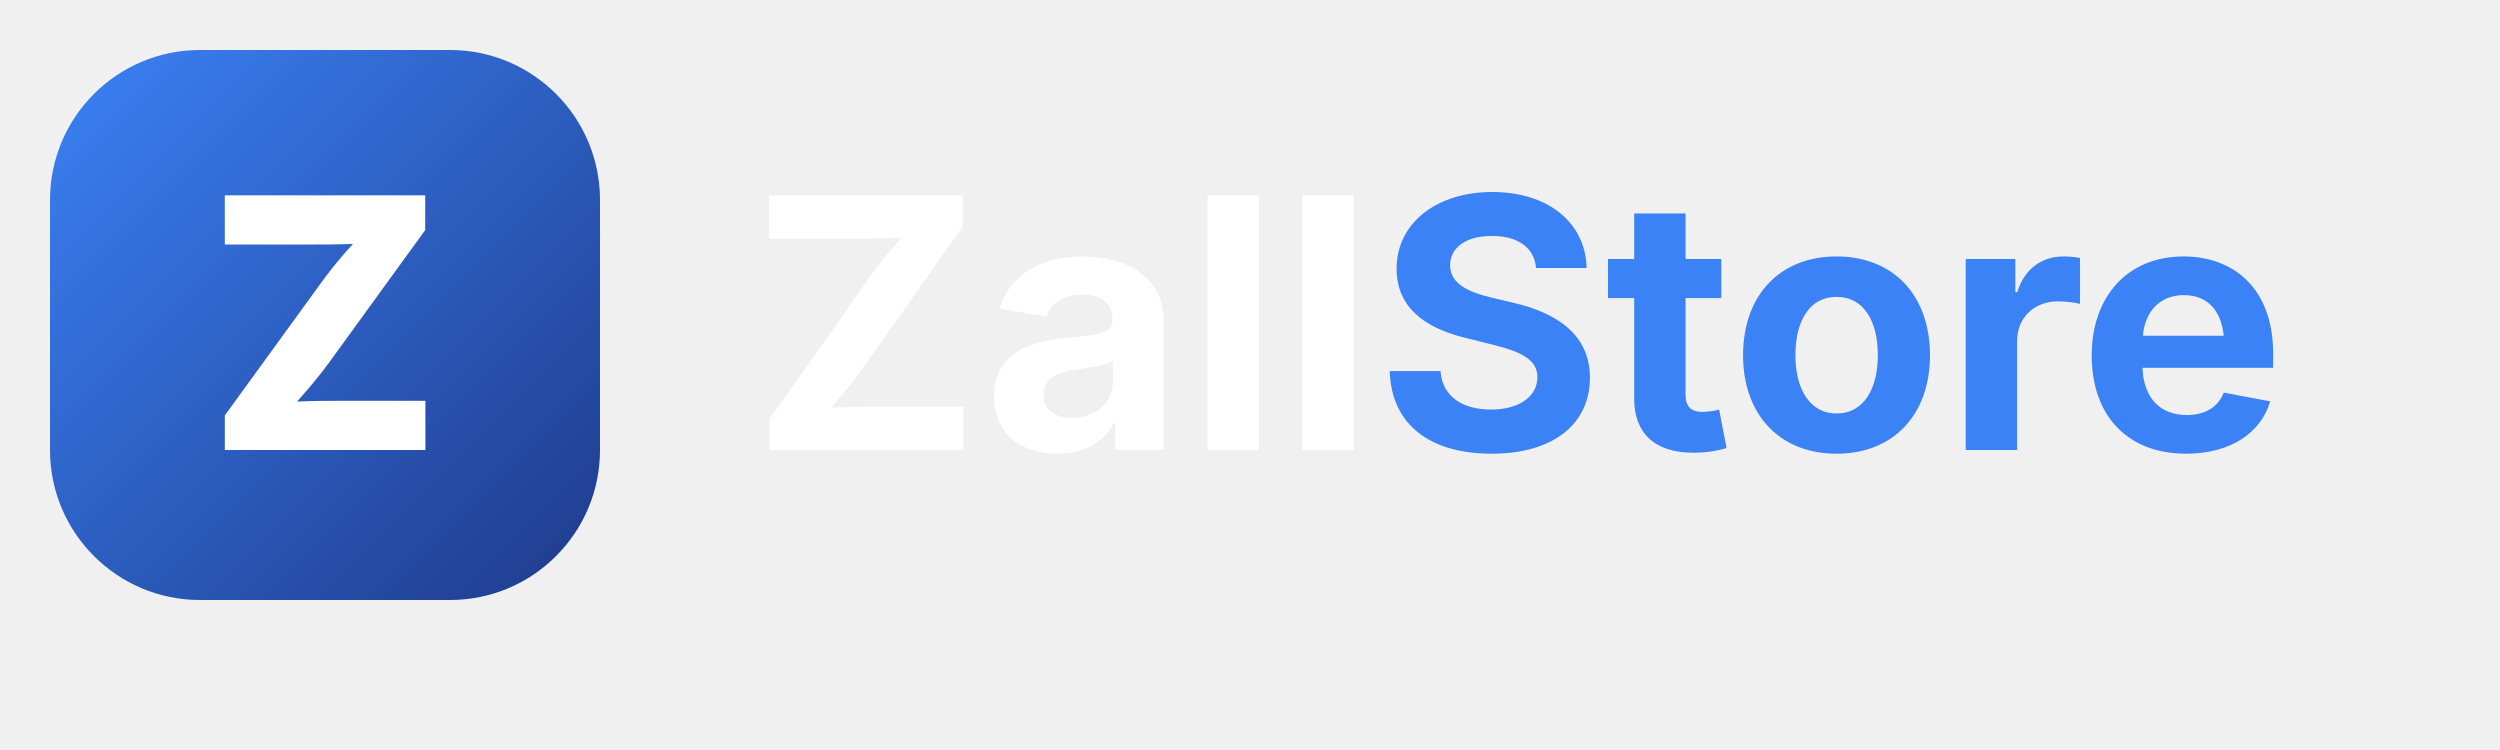
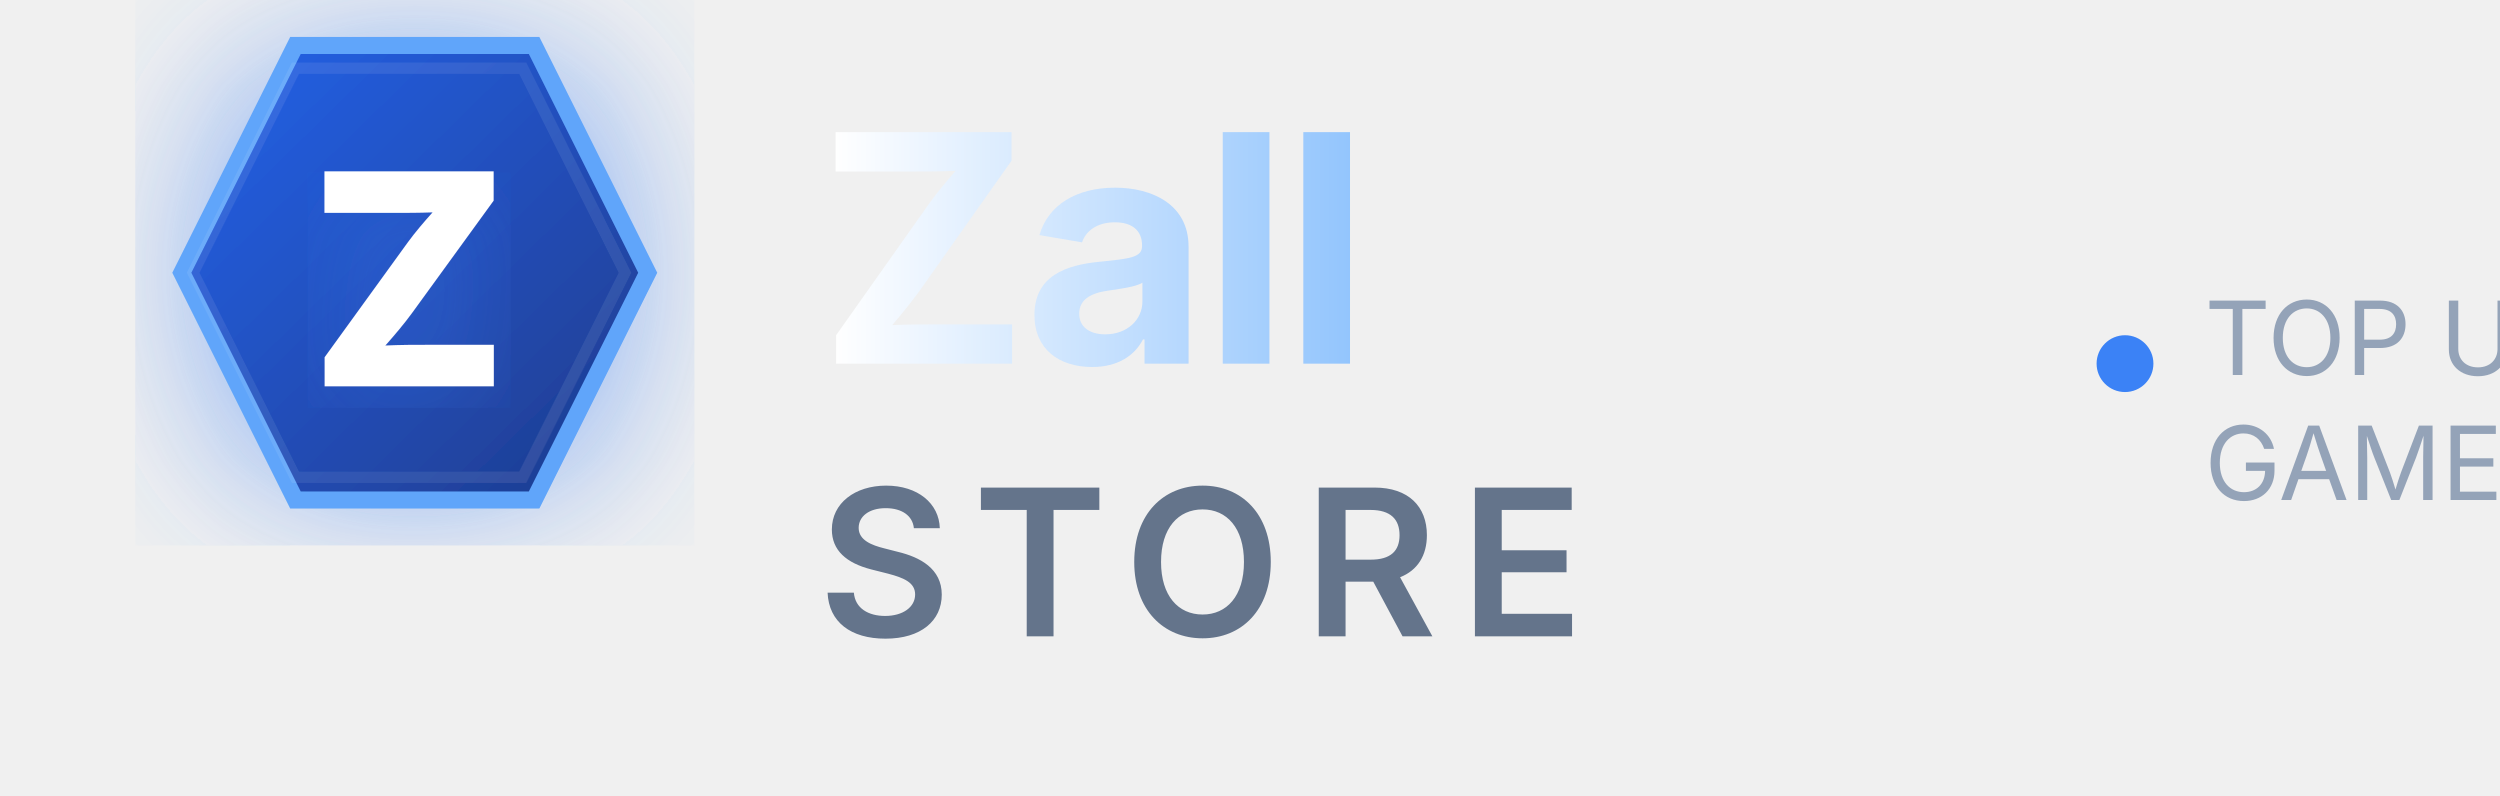
- <svg xmlns="http://www.w3.org/2000/svg" viewBox="0 0 200 60" fill="none">
+ <svg xmlns="http://www.w3.org/2000/svg" viewBox="0 0 220 70" fill="none">
  <defs>
-     <linearGradient id="zGrad" x1="0" y1="0" x2="1" y2="1">
-       <stop offset="0%" stop-color="#3B82F6" />
+     <linearGradient id="bgGrad" x1="0" y1="0" x2="1" y2="1">
+       <stop offset="0%" stop-color="#2563EB" />
      <stop offset="100%" stop-color="#1E3A8A" />
    </linearGradient>
+     <linearGradient id="bgGradHover" x1="0" y1="0" x2="1" y2="1">
+       <stop offset="0%" stop-color="#3B82F6" />
+       <stop offset="100%" stop-color="#1E40AF" />
+     </linearGradient>
+     <linearGradient id="textGrad" x1="0" y1="0" x2="1" y2="0">
+       <stop offset="0%" stop-color="#FFFFFF" />
+       <stop offset="100%" stop-color="#93C5FD" />
+     </linearGradient>
+     <filter id="glow">
+       <feDropShadow dx="0" dy="2" stdDeviation="6" flood-color="#3B82F6" flood-opacity="0.5" />
+     </filter>
+     <filter id="iconGlow">
+       <feDropShadow dx="0" dy="0" stdDeviation="8" flood-color="#3B82F6" flood-opacity="0.6" />
+     </filter>
+     <clipPath id="hexClip">
+       <polygon points="26,2 48,2 58,24 48,46 26,46 16,24" />
+     </clipPath>
  </defs>
-   <rect x="4" y="4" width="44" height="44" rx="12" fill="url(#zGrad)" />
-   <text x="26" y="36" font-family="Inter, system-ui, sans-serif" font-weight="800" font-size="28" fill="white" text-anchor="middle">Z</text>
-   <text x="60" y="36" font-family="'Plus Jakarta Sans', Inter, sans-serif" font-weight="700" font-size="28" fill="white">
-     Zall<tspan fill="#3B82F6">Store</tspan>
-   </text>
+   <g filter="url(#iconGlow)">
+     <polygon points="26,4 47,4 57,24 47,44 26,44 16,24" fill="url(#bgGrad)" stroke="#60A5FA" stroke-width="1.5" />
+     <polygon points="26,6 46,6 55,24 46,42 26,42 17,24" fill="none" stroke="rgba(255,255,255,0.08)" stroke-width="1" />
+   </g>
+   <text x="36" y="34" font-family="'Plus Jakarta Sans', Inter, sans-serif" font-weight="800" font-size="26" fill="white" text-anchor="middle" filter="url(#glow)">Z</text>
+   <text x="72" y="32" font-family="'Plus Jakarta Sans', Inter, sans-serif" font-weight="700" font-size="28" fill="url(#textGrad)" letter-spacing="-0.5">Zall</text>
+   <text x="72" y="56" font-family="Inter, system-ui, sans-serif" font-weight="600" font-size="18" fill="#64748B" letter-spacing="2">STORE</text>
+   <circle cx="187" cy="32" r="2.5" fill="#3B82F6" />
+   <text x="194" y="33" font-family="Inter, system-ui, sans-serif" font-weight="400" font-size="9" fill="#94A3B8">TOP UP</text>
+   <text x="194" y="44" font-family="Inter, system-ui, sans-serif" font-weight="400" font-size="9" fill="#94A3B8">GAME</text>
</svg>
